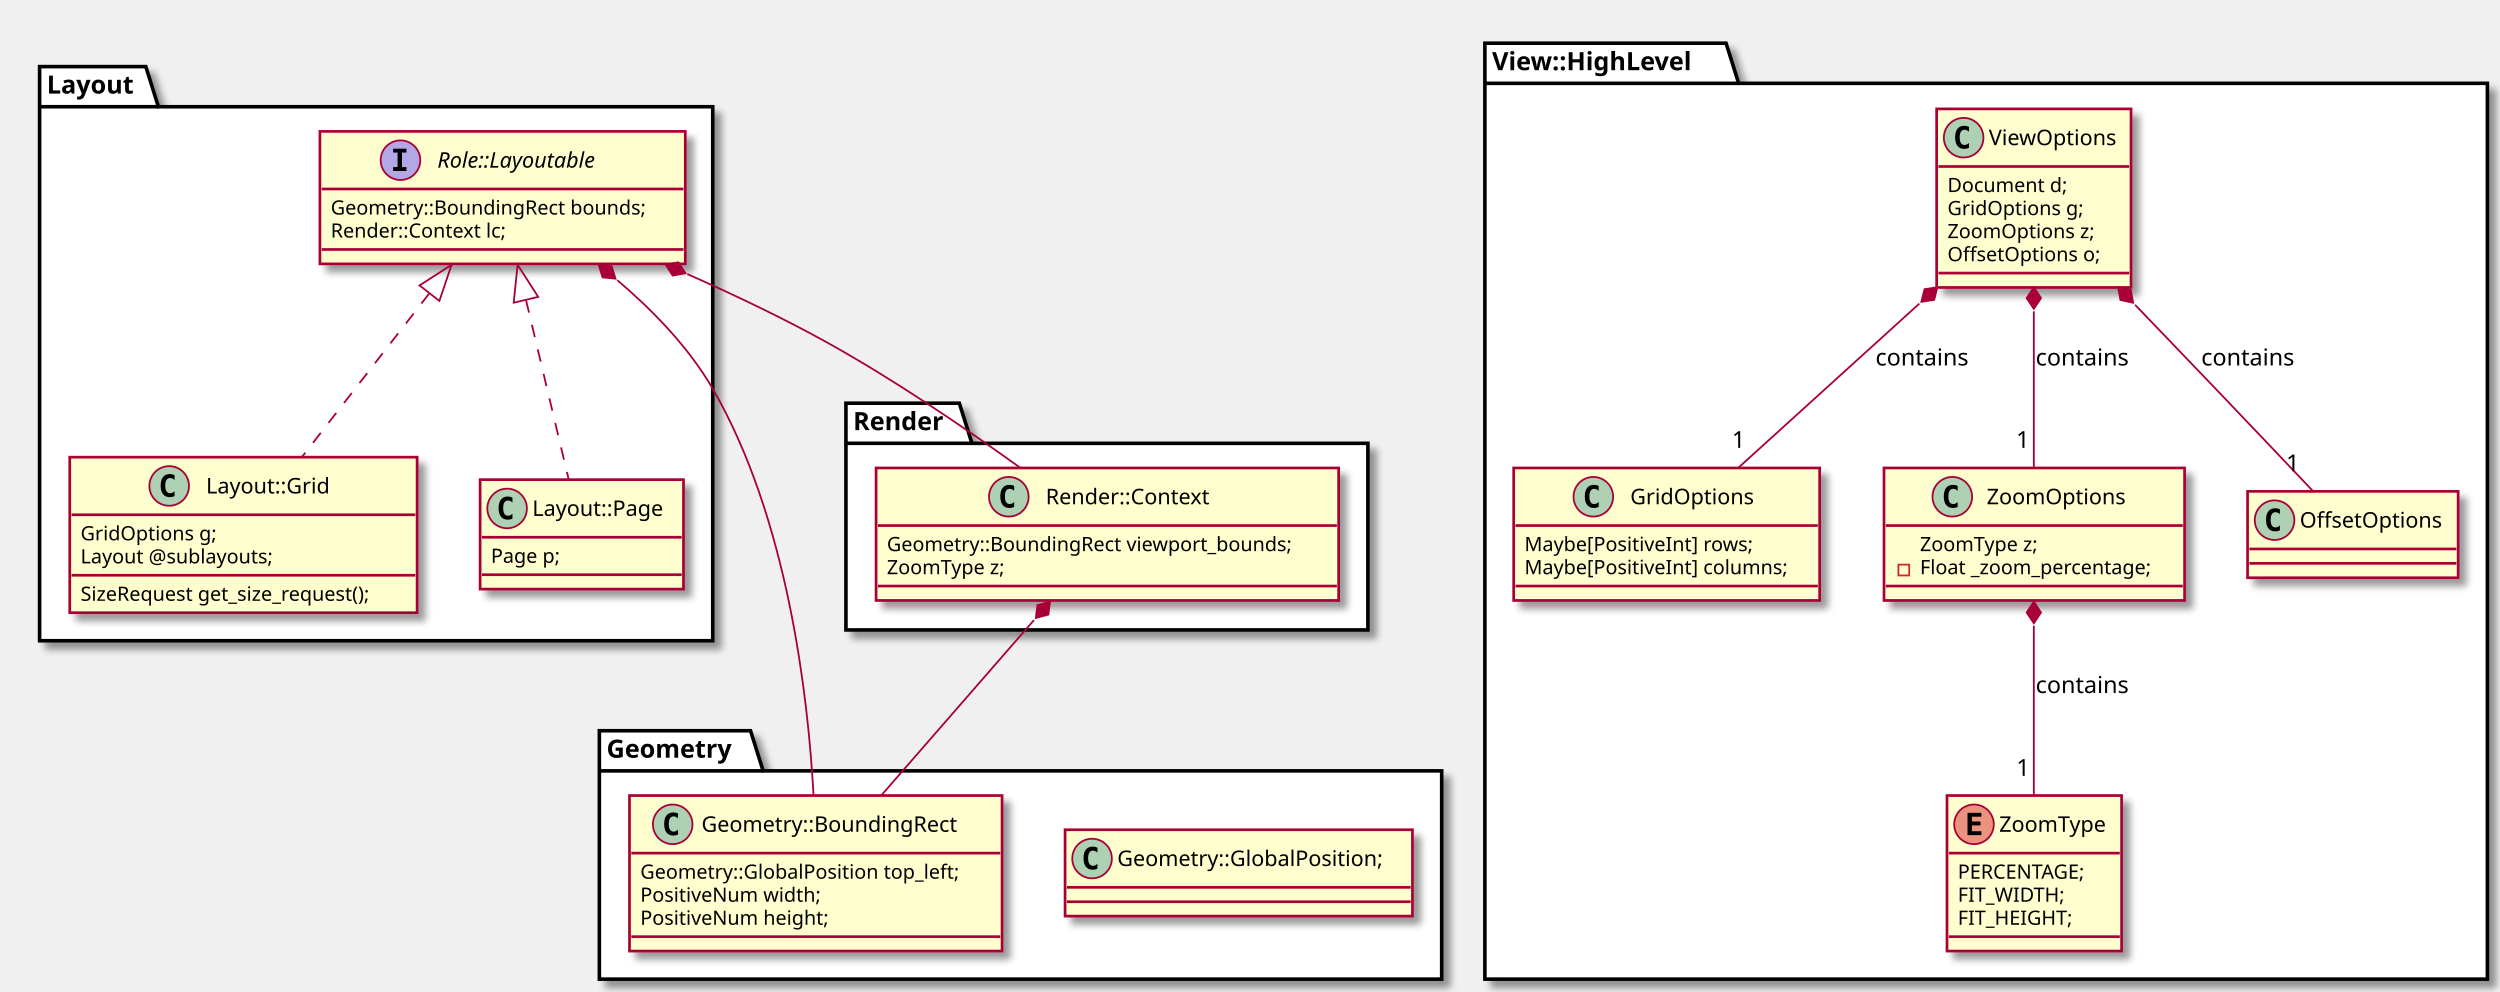
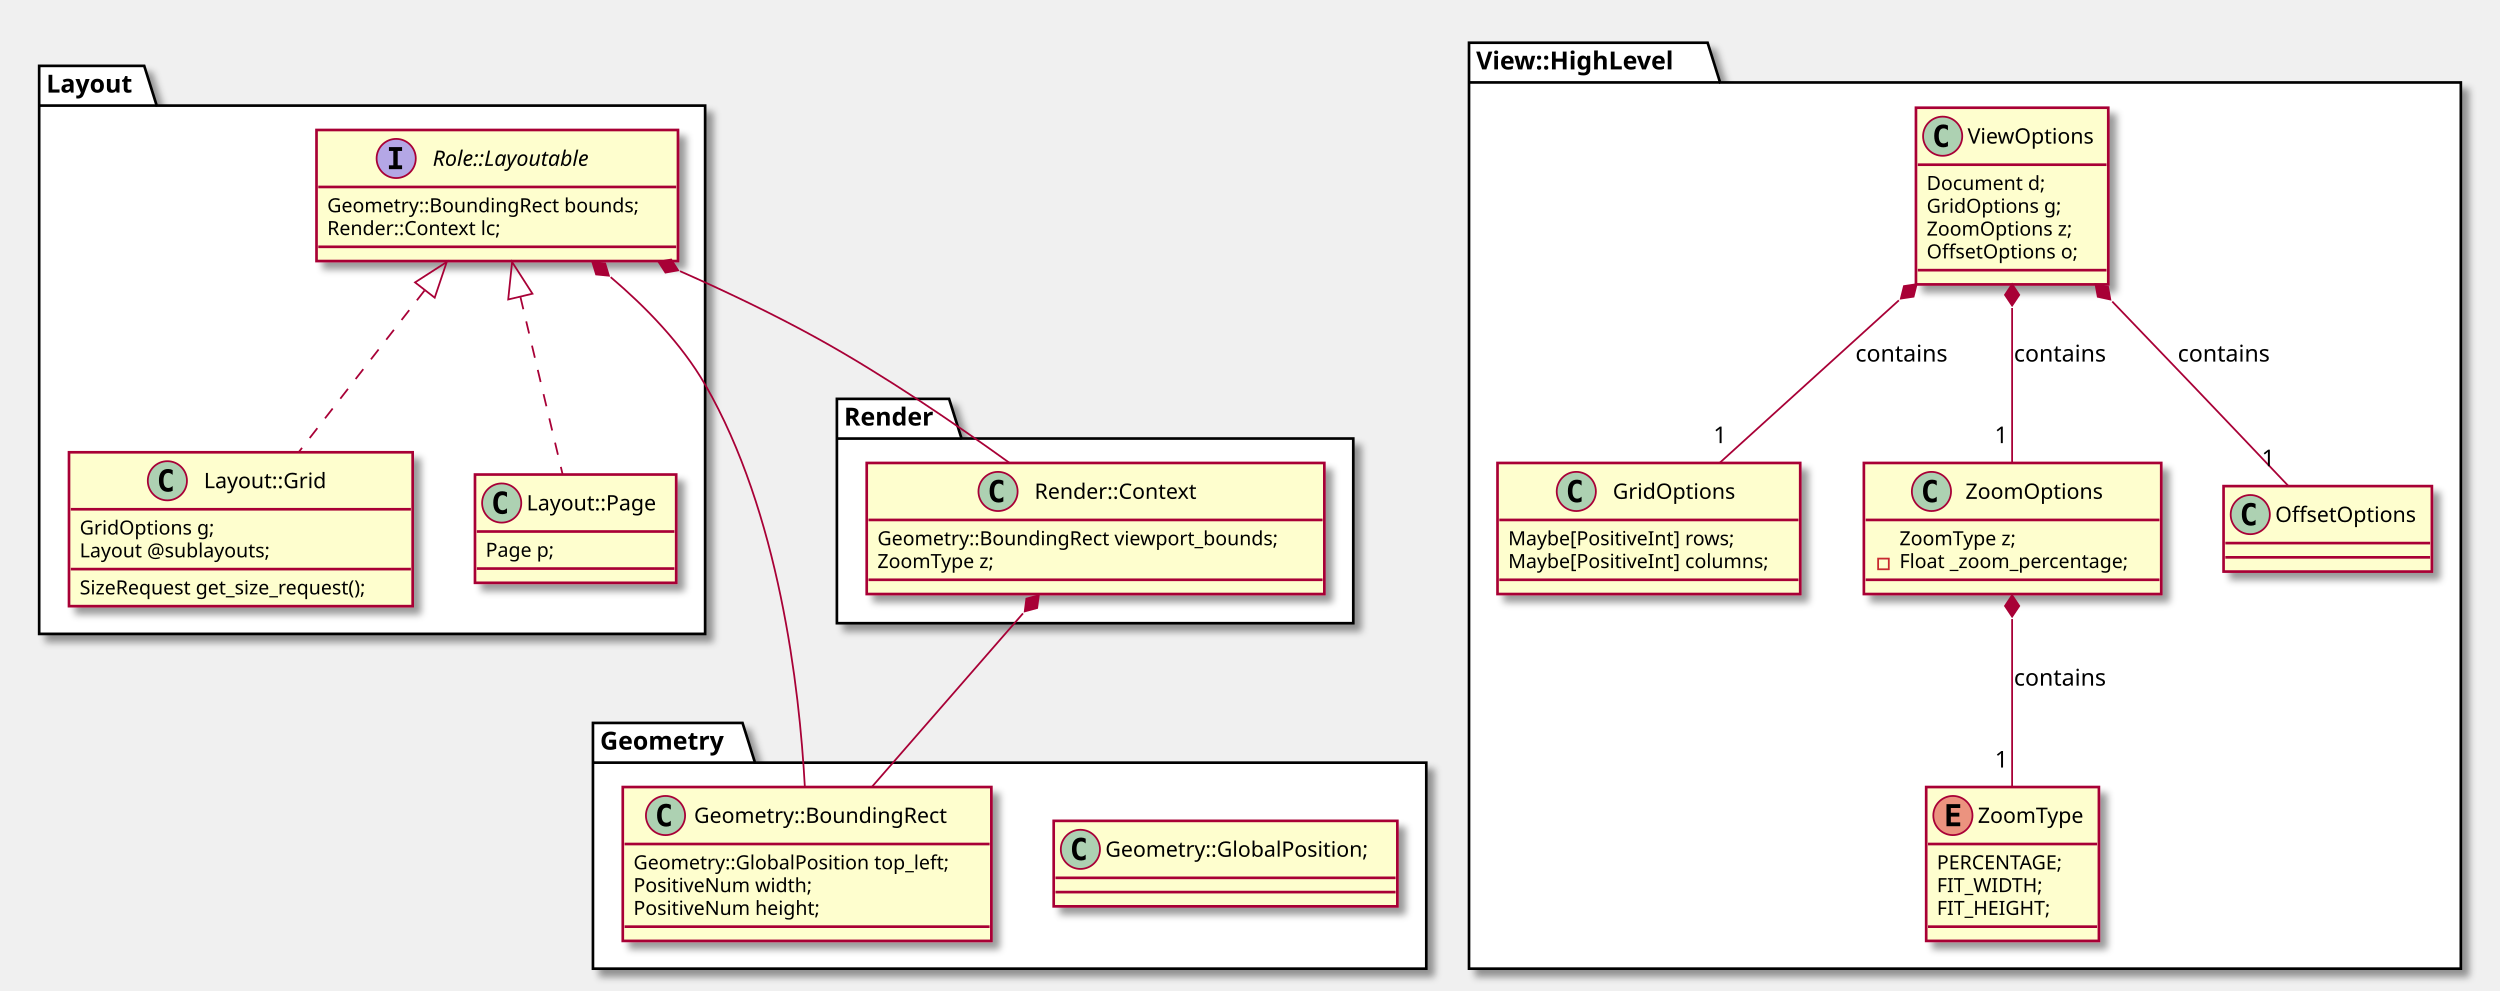
- <svg xmlns="http://www.w3.org/2000/svg" contentScriptType="application/ecmascript" contentStyleType="text/css" height="551px" preserveAspectRatio="none" style="width:1389px;height:551px;" version="1.1" viewBox="0 0 1389 551" width="1389px" zoomAndPan="magnify">
+ <svg xmlns="http://www.w3.org/2000/svg" contentScriptType="application/ecmascript" contentStyleType="text/css" height="556px" preserveAspectRatio="none" style="width:1404px;height:556px;" version="1.1" viewBox="0 0 1404 556" width="1404px" zoomAndPan="magnify">
  <defs>
-     <filter height="300%" id="fsndbobs0ji8c" width="300%" x="-1" y="-1">
+     <filter height="300%" id="favylu7yh462s" width="300%" x="-1" y="-1">
      <feGaussianBlur result="blurOut" stdDeviation="2.0" />
      <feColorMatrix in="blurOut" result="blurOut2" type="matrix" values="0 0 0 0 0 0 0 0 0 0 0 0 0 0 0 0 0 0 .4 0" />
      <feOffset dx="4.0" dy="4.0" in="blurOut2" result="blurOut3" />
      <feBlend in="SourceGraphic" in2="blurOut3" mode="normal" />
    </filter>
  </defs>
  <g>
-     <polygon fill="#FFFFFF" filter="url(#fsndbobs0ji8c)" points="333,406,417,406,424,428.297,801,428.297,801,544,333,544,333,406" style="stroke: #000000; stroke-width: 2.0;" />
-     <line style="stroke: #000000; stroke-width: 2.0;" x1="333" x2="424" y1="428.297" y2="428.297" />
+     <polygon fill="#FFFFFF" filter="url(#favylu7yh462s)" points="333,406,417,406,424,428.297,801,428.297,801,544,333,544,333,406" style="stroke: #000000; stroke-width: 1.5;" />
+     <line style="stroke: #000000; stroke-width: 1.5;" x1="333" x2="424" y1="428.297" y2="428.297" />
    <text fill="#000000" font-family="sans-serif" font-size="14" font-weight="bold" lengthAdjust="spacingAndGlyphs" textLength="78" x="337" y="420.995">Geometry</text>
-     <polygon fill="#FFFFFF" filter="url(#fsndbobs0ji8c)" points="470,224,533,224,540,246.297,760,246.297,760,350,470,350,470,224" style="stroke: #000000; stroke-width: 2.0;" />
-     <line style="stroke: #000000; stroke-width: 2.0;" x1="470" x2="540" y1="246.297" y2="246.297" />
+     <polygon fill="#FFFFFF" filter="url(#favylu7yh462s)" points="470,224,533,224,540,246.297,760,246.297,760,350,470,350,470,224" style="stroke: #000000; stroke-width: 1.5;" />
+     <line style="stroke: #000000; stroke-width: 1.5;" x1="470" x2="540" y1="246.297" y2="246.297" />
    <text fill="#000000" font-family="sans-serif" font-size="14" font-weight="bold" lengthAdjust="spacingAndGlyphs" textLength="57" x="474" y="238.995">Render</text>
-     <polygon fill="#FFFFFF" filter="url(#fsndbobs0ji8c)" points="22,37,81,37,88,59.297,396,59.297,396,356,22,356,22,37" style="stroke: #000000; stroke-width: 2.0;" />
-     <line style="stroke: #000000; stroke-width: 2.0;" x1="22" x2="88" y1="59.297" y2="59.297" />
+     <polygon fill="#FFFFFF" filter="url(#favylu7yh462s)" points="22,37,81,37,88,59.297,396,59.297,396,356,22,356,22,37" style="stroke: #000000; stroke-width: 1.5;" />
+     <line style="stroke: #000000; stroke-width: 1.5;" x1="22" x2="88" y1="59.297" y2="59.297" />
    <text fill="#000000" font-family="sans-serif" font-size="14" font-weight="bold" lengthAdjust="spacingAndGlyphs" textLength="53" x="26" y="51.995">Layout</text>
-     <polygon fill="#FFFFFF" filter="url(#fsndbobs0ji8c)" points="825,24,959,24,966,46.297,1382,46.297,1382,544,825,544,825,24" style="stroke: #000000; stroke-width: 2.0;" />
-     <line style="stroke: #000000; stroke-width: 2.0;" x1="825" x2="966" y1="46.297" y2="46.297" />
+     <polygon fill="#FFFFFF" filter="url(#favylu7yh462s)" points="825,24,959,24,966,46.297,1382,46.297,1382,544,825,544,825,24" style="stroke: #000000; stroke-width: 1.5;" />
+     <line style="stroke: #000000; stroke-width: 1.5;" x1="825" x2="966" y1="46.297" y2="46.297" />
    <text fill="#000000" font-family="sans-serif" font-size="14" font-weight="bold" lengthAdjust="spacingAndGlyphs" textLength="128" x="829" y="38.995">View::HighLevel</text>
-     <rect fill="#FEFECE" filter="url(#fsndbobs0ji8c)" height="48" id="Geometry::GlobalPosition;" style="stroke: #A80036; stroke-width: 1.5;" width="193" x="591.75" y="461" />
+     <rect fill="#FEFECE" filter="url(#favylu7yh462s)" height="48" id="Geometry::GlobalPosition;" style="stroke: #A80036; stroke-width: 1.5;" width="193" x="591.75" y="461" />
    <ellipse cx="606.75" cy="477" fill="#ADD1B2" rx="11" ry="11" style="stroke: #A80036; stroke-width: 1.0;" />
    <path d="M609.719,482.641 Q609.141,482.938 608.5,483.086 Q607.859,483.234 607.156,483.234 Q604.656,483.234 603.336,481.586 Q602.016,479.938 602.016,476.812 Q602.016,473.688 603.336,472.031 Q604.656,470.375 607.156,470.375 Q607.859,470.375 608.508,470.531 Q609.156,470.688 609.719,470.984 L609.719,473.703 Q609.094,473.125 608.5,472.852 Q607.906,472.578 607.281,472.578 Q605.938,472.578 605.25,473.648 Q604.562,474.719 604.562,476.812 Q604.562,478.906 605.25,479.977 Q605.938,481.047 607.281,481.047 Q607.906,481.047 608.5,480.773 Q609.094,480.5 609.719,479.922 L609.719,482.641 Z " />
    <text fill="#000000" font-family="sans-serif" font-size="12" lengthAdjust="spacingAndGlyphs" textLength="161" x="620.75" y="481.154">Geometry::GlobalPosition;</text>
    <line style="stroke: #A80036; stroke-width: 1.5;" x1="592.75" x2="783.75" y1="493" y2="493" />
    <line style="stroke: #A80036; stroke-width: 1.5;" x1="592.75" x2="783.75" y1="501" y2="501" />
-     <rect fill="#FEFECE" filter="url(#fsndbobs0ji8c)" height="86.414" id="Geometry::BoundingRect" style="stroke: #A80036; stroke-width: 1.5;" width="207" x="349.75" y="442" />
+     <rect fill="#FEFECE" filter="url(#favylu7yh462s)" height="86.414" id="Geometry::BoundingRect" style="stroke: #A80036; stroke-width: 1.5;" width="207" x="349.75" y="442" />
    <ellipse cx="373.75" cy="458" fill="#ADD1B2" rx="11" ry="11" style="stroke: #A80036; stroke-width: 1.0;" />
    <path d="M376.719,463.641 Q376.141,463.938 375.5,464.086 Q374.859,464.234 374.156,464.234 Q371.656,464.234 370.336,462.586 Q369.016,460.938 369.016,457.812 Q369.016,454.688 370.336,453.031 Q371.656,451.375 374.156,451.375 Q374.859,451.375 375.508,451.531 Q376.156,451.688 376.719,451.984 L376.719,454.703 Q376.094,454.125 375.5,453.852 Q374.906,453.578 374.281,453.578 Q372.938,453.578 372.25,454.648 Q371.562,455.719 371.562,457.812 Q371.562,459.906 372.25,460.977 Q372.938,462.047 374.281,462.047 Q374.906,462.047 375.5,461.773 Q376.094,461.5 376.719,460.922 L376.719,463.641 Z " />
    <text fill="#000000" font-family="sans-serif" font-size="12" lengthAdjust="spacingAndGlyphs" textLength="155" x="389.75" y="462.154">Geometry::BoundingRect</text>
    <line style="stroke: #A80036; stroke-width: 1.5;" x1="350.75" x2="555.75" y1="474" y2="474" />
    <text fill="#000000" font-family="sans-serif" font-size="11" lengthAdjust="spacingAndGlyphs" textLength="195" x="355.75" y="488.21">Geometry::GlobalPosition top_left;</text>
    <text fill="#000000" font-family="sans-serif" font-size="11" lengthAdjust="spacingAndGlyphs" textLength="108" x="355.75" y="501.015">PositiveNum width;</text>
    <text fill="#000000" font-family="sans-serif" font-size="11" lengthAdjust="spacingAndGlyphs" textLength="113" x="355.75" y="513.82">PositiveNum height;</text>
    <line style="stroke: #A80036; stroke-width: 1.5;" x1="350.75" x2="555.75" y1="520.414" y2="520.414" />
-     <rect fill="#FEFECE" filter="url(#fsndbobs0ji8c)" height="73.609" id="Render::Context" style="stroke: #A80036; stroke-width: 1.5;" width="257" x="486.75" y="260" />
+     <rect fill="#FEFECE" filter="url(#favylu7yh462s)" height="73.609" id="Render::Context" style="stroke: #A80036; stroke-width: 1.5;" width="257" x="486.75" y="260" />
    <ellipse cx="560.5" cy="276" fill="#ADD1B2" rx="11" ry="11" style="stroke: #A80036; stroke-width: 1.0;" />
    <path d="M563.469,281.641 Q562.891,281.938 562.25,282.086 Q561.609,282.234 560.906,282.234 Q558.406,282.234 557.086,280.586 Q555.766,278.938 555.766,275.812 Q555.766,272.688 557.086,271.031 Q558.406,269.375 560.906,269.375 Q561.609,269.375 562.258,269.531 Q562.906,269.688 563.469,269.984 L563.469,272.703 Q562.844,272.125 562.25,271.852 Q561.656,271.578 561.031,271.578 Q559.688,271.578 559,272.648 Q558.312,273.719 558.312,275.812 Q558.312,277.906 559,278.977 Q559.688,280.047 561.031,280.047 Q561.656,280.047 562.25,279.773 Q562.844,279.5 563.469,278.922 L563.469,281.641 Z " />
    <text fill="#000000" font-family="sans-serif" font-size="12" lengthAdjust="spacingAndGlyphs" textLength="101" x="581" y="280.154">Render::Context</text>
    <line style="stroke: #A80036; stroke-width: 1.5;" x1="487.75" x2="742.75" y1="292" y2="292" />
    <text fill="#000000" font-family="sans-serif" font-size="11" lengthAdjust="spacingAndGlyphs" textLength="245" x="492.75" y="306.21">Geometry::BoundingRect viewport_bounds;</text>
    <text fill="#000000" font-family="sans-serif" font-size="11" lengthAdjust="spacingAndGlyphs" textLength="74" x="492.75" y="319.015">ZoomType z;</text>
    <line style="stroke: #A80036; stroke-width: 1.5;" x1="487.75" x2="742.75" y1="325.609" y2="325.609" />
-     <rect fill="#FEFECE" filter="url(#fsndbobs0ji8c)" height="73.609" id="Role::Layoutable" style="stroke: #A80036; stroke-width: 1.5;" width="203" x="177.75" y="73" />
+     <rect fill="#FEFECE" filter="url(#favylu7yh462s)" height="73.609" id="Role::Layoutable" style="stroke: #A80036; stroke-width: 1.5;" width="203" x="177.75" y="73" />
    <ellipse cx="222.5" cy="89" fill="#B4A7E5" rx="11" ry="11" style="stroke: #A80036; stroke-width: 1.0;" />
    <path d="M218.422,84.766 L218.422,82.609 L225.812,82.609 L225.812,84.766 L223.344,84.766 L223.344,92.844 L225.812,92.844 L225.812,95 L218.422,95 L218.422,92.844 L220.891,92.844 L220.891,84.766 L218.422,84.766 Z " />
    <text fill="#000000" font-family="sans-serif" font-size="12" font-style="italic" lengthAdjust="spacingAndGlyphs" textLength="105" x="243" y="93.154">Role::Layoutable</text>
    <line style="stroke: #A80036; stroke-width: 1.5;" x1="178.75" x2="379.75" y1="105" y2="105" />
    <text fill="#000000" font-family="sans-serif" font-size="11" lengthAdjust="spacingAndGlyphs" textLength="191" x="183.75" y="119.21">Geometry::BoundingRect bounds;</text>
    <text fill="#000000" font-family="sans-serif" font-size="11" lengthAdjust="spacingAndGlyphs" textLength="108" x="183.75" y="132.015">Render::Context lc;</text>
    <line style="stroke: #A80036; stroke-width: 1.5;" x1="178.75" x2="379.75" y1="138.609" y2="138.609" />
-     <rect fill="#FEFECE" filter="url(#fsndbobs0ji8c)" height="86.414" id="Layout::Grid" style="stroke: #A80036; stroke-width: 1.5;" width="193" x="38.75" y="254" />
+     <rect fill="#FEFECE" filter="url(#favylu7yh462s)" height="86.414" id="Layout::Grid" style="stroke: #A80036; stroke-width: 1.5;" width="193" x="38.75" y="254" />
    <ellipse cx="94" cy="270" fill="#ADD1B2" rx="11" ry="11" style="stroke: #A80036; stroke-width: 1.0;" />
    <path d="M96.969,275.641 Q96.391,275.938 95.75,276.086 Q95.109,276.234 94.406,276.234 Q91.906,276.234 90.586,274.586 Q89.266,272.938 89.266,269.812 Q89.266,266.688 90.586,265.031 Q91.906,263.375 94.406,263.375 Q95.109,263.375 95.758,263.531 Q96.406,263.688 96.969,263.984 L96.969,266.703 Q96.344,266.125 95.75,265.852 Q95.156,265.578 94.531,265.578 Q93.188,265.578 92.5,266.648 Q91.812,267.719 91.812,269.812 Q91.812,271.906 92.5,272.977 Q93.188,274.047 94.531,274.047 Q95.156,274.047 95.75,273.773 Q96.344,273.5 96.969,272.922 L96.969,275.641 Z " />
    <text fill="#000000" font-family="sans-serif" font-size="12" lengthAdjust="spacingAndGlyphs" textLength="74" x="114.5" y="274.154">Layout::Grid</text>
    <line style="stroke: #A80036; stroke-width: 1.5;" x1="39.75" x2="230.75" y1="286" y2="286" />
    <text fill="#000000" font-family="sans-serif" font-size="11" lengthAdjust="spacingAndGlyphs" textLength="83" x="44.75" y="300.21">GridOptions g;</text>
    <text fill="#000000" font-family="sans-serif" font-size="11" lengthAdjust="spacingAndGlyphs" textLength="119" x="44.75" y="313.015">Layout @sublayouts;</text>
    <line style="stroke: #A80036; stroke-width: 1.5;" x1="39.75" x2="230.75" y1="319.609" y2="319.609" />
    <text fill="#000000" font-family="sans-serif" font-size="11" lengthAdjust="spacingAndGlyphs" textLength="181" x="44.75" y="333.82">SizeRequest get_size_request();</text>
-     <rect fill="#FEFECE" filter="url(#fsndbobs0ji8c)" height="60.805" id="Layout::Page" style="stroke: #A80036; stroke-width: 1.5;" width="113" x="266.75" y="266.5" />
+     <rect fill="#FEFECE" filter="url(#favylu7yh462s)" height="60.805" id="Layout::Page" style="stroke: #A80036; stroke-width: 1.5;" width="113" x="266.75" y="266.5" />
    <ellipse cx="281.75" cy="282.5" fill="#ADD1B2" rx="11" ry="11" style="stroke: #A80036; stroke-width: 1.0;" />
    <path d="M284.719,288.141 Q284.141,288.438 283.5,288.586 Q282.859,288.734 282.156,288.734 Q279.656,288.734 278.336,287.086 Q277.016,285.438 277.016,282.312 Q277.016,279.188 278.336,277.531 Q279.656,275.875 282.156,275.875 Q282.859,275.875 283.508,276.031 Q284.156,276.188 284.719,276.484 L284.719,279.203 Q284.094,278.625 283.5,278.352 Q282.906,278.078 282.281,278.078 Q280.938,278.078 280.25,279.148 Q279.562,280.219 279.562,282.312 Q279.562,284.406 280.25,285.477 Q280.938,286.547 282.281,286.547 Q282.906,286.547 283.5,286.273 Q284.094,286 284.719,285.422 L284.719,288.141 Z " />
    <text fill="#000000" font-family="sans-serif" font-size="12" lengthAdjust="spacingAndGlyphs" textLength="81" x="295.75" y="286.654">Layout::Page</text>
    <line style="stroke: #A80036; stroke-width: 1.5;" x1="267.75" x2="378.75" y1="298.5" y2="298.5" />
    <text fill="#000000" font-family="sans-serif" font-size="11" lengthAdjust="spacingAndGlyphs" textLength="43" x="272.75" y="312.71">Page p;</text>
    <line style="stroke: #A80036; stroke-width: 1.5;" x1="267.75" x2="378.75" y1="319.305" y2="319.305" />
-     <rect fill="#FEFECE" filter="url(#fsndbobs0ji8c)" height="99.219" id="ViewOptions" style="stroke: #A80036; stroke-width: 1.5;" width="108" x="1076" y="60.5" />
+     <rect fill="#FEFECE" filter="url(#favylu7yh462s)" height="99.219" id="ViewOptions" style="stroke: #A80036; stroke-width: 1.5;" width="108" x="1076" y="60.5" />
    <ellipse cx="1091" cy="76.5" fill="#ADD1B2" rx="11" ry="11" style="stroke: #A80036; stroke-width: 1.0;" />
    <path d="M1093.969,82.141 Q1093.391,82.438 1092.75,82.586 Q1092.109,82.734 1091.406,82.734 Q1088.906,82.734 1087.586,81.086 Q1086.266,79.438 1086.266,76.312 Q1086.266,73.188 1087.586,71.531 Q1088.906,69.875 1091.406,69.875 Q1092.109,69.875 1092.758,70.031 Q1093.406,70.188 1093.969,70.484 L1093.969,73.203 Q1093.344,72.625 1092.75,72.352 Q1092.156,72.078 1091.531,72.078 Q1090.188,72.078 1089.5,73.148 Q1088.812,74.219 1088.812,76.312 Q1088.812,78.406 1089.5,79.477 Q1090.188,80.547 1091.531,80.547 Q1092.156,80.547 1092.75,80.273 Q1093.344,80 1093.969,79.422 L1093.969,82.141 Z " />
    <text fill="#000000" font-family="sans-serif" font-size="12" lengthAdjust="spacingAndGlyphs" textLength="76" x="1105" y="80.654">ViewOptions</text>
    <line style="stroke: #A80036; stroke-width: 1.5;" x1="1077" x2="1183" y1="92.5" y2="92.5" />
    <text fill="#000000" font-family="sans-serif" font-size="11" lengthAdjust="spacingAndGlyphs" textLength="72" x="1082" y="106.71">Document d;</text>
    <text fill="#000000" font-family="sans-serif" font-size="11" lengthAdjust="spacingAndGlyphs" textLength="83" x="1082" y="119.515">GridOptions g;</text>
    <text fill="#000000" font-family="sans-serif" font-size="11" lengthAdjust="spacingAndGlyphs" textLength="91" x="1082" y="132.32">ZoomOptions z;</text>
    <text fill="#000000" font-family="sans-serif" font-size="11" lengthAdjust="spacingAndGlyphs" textLength="94" x="1082" y="145.125">OffsetOptions o;</text>
    <line style="stroke: #A80036; stroke-width: 1.5;" x1="1077" x2="1183" y1="151.719" y2="151.719" />
-     <rect fill="#FEFECE" filter="url(#fsndbobs0ji8c)" height="73.609" id="GridOptions" style="stroke: #A80036; stroke-width: 1.5;" width="170" x="841" y="260" />
+     <rect fill="#FEFECE" filter="url(#favylu7yh462s)" height="73.609" id="GridOptions" style="stroke: #A80036; stroke-width: 1.5;" width="170" x="841" y="260" />
    <ellipse cx="885.25" cy="276" fill="#ADD1B2" rx="11" ry="11" style="stroke: #A80036; stroke-width: 1.0;" />
    <path d="M888.219,281.641 Q887.641,281.938 887,282.086 Q886.359,282.234 885.656,282.234 Q883.156,282.234 881.836,280.586 Q880.516,278.938 880.516,275.812 Q880.516,272.688 881.836,271.031 Q883.156,269.375 885.656,269.375 Q886.359,269.375 887.008,269.531 Q887.656,269.688 888.219,269.984 L888.219,272.703 Q887.594,272.125 887,271.852 Q886.406,271.578 885.781,271.578 Q884.438,271.578 883.75,272.648 Q883.062,273.719 883.062,275.812 Q883.062,277.906 883.75,278.977 Q884.438,280.047 885.781,280.047 Q886.406,280.047 887,279.773 Q887.594,279.5 888.219,278.922 L888.219,281.641 Z " />
    <text fill="#000000" font-family="sans-serif" font-size="12" lengthAdjust="spacingAndGlyphs" textLength="73" x="905.75" y="280.154">GridOptions</text>
    <line style="stroke: #A80036; stroke-width: 1.5;" x1="842" x2="1010" y1="292" y2="292" />
    <text fill="#000000" font-family="sans-serif" font-size="11" lengthAdjust="spacingAndGlyphs" textLength="138" x="847" y="306.21">Maybe[PositiveInt] rows;</text>
    <text fill="#000000" font-family="sans-serif" font-size="11" lengthAdjust="spacingAndGlyphs" textLength="158" x="847" y="319.015">Maybe[PositiveInt] columns;</text>
    <line style="stroke: #A80036; stroke-width: 1.5;" x1="842" x2="1010" y1="325.609" y2="325.609" />
-     <rect fill="#FEFECE" filter="url(#fsndbobs0ji8c)" height="73.609" id="ZoomOptions" style="stroke: #A80036; stroke-width: 1.5;" width="167" x="1046.75" y="260" />
+     <rect fill="#FEFECE" filter="url(#favylu7yh462s)" height="73.609" id="ZoomOptions" style="stroke: #A80036; stroke-width: 1.5;" width="167" x="1046.75" y="260" />
    <ellipse cx="1084.7" cy="276" fill="#ADD1B2" rx="11" ry="11" style="stroke: #A80036; stroke-width: 1.0;" />
    <path d="M1087.669,281.641 Q1087.091,281.938 1086.45,282.086 Q1085.809,282.234 1085.106,282.234 Q1082.606,282.234 1081.286,280.586 Q1079.966,278.938 1079.966,275.812 Q1079.966,272.688 1081.286,271.031 Q1082.606,269.375 1085.106,269.375 Q1085.809,269.375 1086.458,269.531 Q1087.106,269.688 1087.669,269.984 L1087.669,272.703 Q1087.044,272.125 1086.45,271.852 Q1085.856,271.578 1085.231,271.578 Q1083.888,271.578 1083.2,272.648 Q1082.513,273.719 1082.513,275.812 Q1082.513,277.906 1083.2,278.977 Q1083.888,280.047 1085.231,280.047 Q1085.856,280.047 1086.45,279.773 Q1087.044,279.5 1087.669,278.922 L1087.669,281.641 Z " />
    <text fill="#000000" font-family="sans-serif" font-size="12" lengthAdjust="spacingAndGlyphs" textLength="84" x="1103.8" y="280.154">ZoomOptions</text>
    <line style="stroke: #A80036; stroke-width: 1.5;" x1="1047.75" x2="1212.75" y1="292" y2="292" />
    <text fill="#000000" font-family="sans-serif" font-size="11" lengthAdjust="spacingAndGlyphs" textLength="74" x="1066.75" y="306.21">ZoomType z;</text>
    <rect fill="none" height="6" style="stroke: #C82930; stroke-width: 1.0;" width="6" x="1054.75" y="313.707" />
    <text fill="#000000" font-family="sans-serif" font-size="11" lengthAdjust="spacingAndGlyphs" textLength="141" x="1066.75" y="319.015">Float _zoom_percentage;</text>
    <line style="stroke: #A80036; stroke-width: 1.5;" x1="1047.75" x2="1212.75" y1="325.609" y2="325.609" />
-     <rect fill="#FEFECE" filter="url(#fsndbobs0ji8c)" height="48" id="OffsetOptions" style="stroke: #A80036; stroke-width: 1.5;" width="117" x="1248.75" y="273" />
+     <rect fill="#FEFECE" filter="url(#favylu7yh462s)" height="48" id="OffsetOptions" style="stroke: #A80036; stroke-width: 1.5;" width="117" x="1248.75" y="273" />
    <ellipse cx="1263.75" cy="289" fill="#ADD1B2" rx="11" ry="11" style="stroke: #A80036; stroke-width: 1.0;" />
    <path d="M1266.719,294.641 Q1266.141,294.938 1265.5,295.086 Q1264.859,295.234 1264.156,295.234 Q1261.656,295.234 1260.336,293.586 Q1259.016,291.938 1259.016,288.812 Q1259.016,285.688 1260.336,284.031 Q1261.656,282.375 1264.156,282.375 Q1264.859,282.375 1265.508,282.531 Q1266.156,282.688 1266.719,282.984 L1266.719,285.703 Q1266.094,285.125 1265.5,284.852 Q1264.906,284.578 1264.281,284.578 Q1262.938,284.578 1262.25,285.648 Q1261.562,286.719 1261.562,288.812 Q1261.562,290.906 1262.25,291.977 Q1262.938,293.047 1264.281,293.047 Q1264.906,293.047 1265.5,292.773 Q1266.094,292.5 1266.719,291.922 L1266.719,294.641 Z " />
    <text fill="#000000" font-family="sans-serif" font-size="12" lengthAdjust="spacingAndGlyphs" textLength="85" x="1277.75" y="293.154">OffsetOptions</text>
    <line style="stroke: #A80036; stroke-width: 1.5;" x1="1249.75" x2="1364.75" y1="305" y2="305" />
    <line style="stroke: #A80036; stroke-width: 1.5;" x1="1249.75" x2="1364.75" y1="313" y2="313" />
-     <rect fill="#FEFECE" filter="url(#fsndbobs0ji8c)" height="86.414" id="ZoomType" style="stroke: #A80036; stroke-width: 1.5;" width="97" x="1081.75" y="442" />
+     <rect fill="#FEFECE" filter="url(#favylu7yh462s)" height="86.414" id="ZoomType" style="stroke: #A80036; stroke-width: 1.5;" width="97" x="1081.75" y="442" />
    <ellipse cx="1096.75" cy="458" fill="#EB937F" rx="11" ry="11" style="stroke: #A80036; stroke-width: 1.0;" />
    <path d="M1100.859,464 L1093.141,464 L1093.141,451.609 L1100.859,451.609 L1100.859,453.766 L1095.594,453.766 L1095.594,456.438 L1100.359,456.438 L1100.359,458.594 L1095.594,458.594 L1095.594,461.844 L1100.859,461.844 L1100.859,464 Z " />
    <text fill="#000000" font-family="sans-serif" font-size="12" lengthAdjust="spacingAndGlyphs" textLength="65" x="1110.75" y="462.154">ZoomType</text>
    <line style="stroke: #A80036; stroke-width: 1.5;" x1="1082.75" x2="1177.75" y1="474" y2="474" />
    <text fill="#000000" font-family="sans-serif" font-size="11" lengthAdjust="spacingAndGlyphs" textLength="78" x="1087.75" y="488.21">PERCENTAGE;</text>
    <text fill="#000000" font-family="sans-serif" font-size="11" lengthAdjust="spacingAndGlyphs" textLength="61" x="1087.75" y="501.015">FIT_WIDTH;</text>
    <text fill="#000000" font-family="sans-serif" font-size="11" lengthAdjust="spacingAndGlyphs" textLength="68" x="1087.75" y="513.82">FIT_HEIGHT;</text>
    <line style="stroke: #A80036; stroke-width: 1.5;" x1="1082.75" x2="1177.75" y1="520.414" y2="520.414" />
    <path d="M574.507,344.492 C548.461,374.397 514.89,412.942 489.637,441.935 " fill="none" id="Render::Context-Geometry::BoundingRect" style="stroke: #A80036; stroke-width: 1.0;" />
    <polygon fill="#A80036" points="583.38,334.304,576.423,336.201,575.498,343.353,582.455,341.456,583.38,334.304" style="stroke: #A80036; stroke-width: 1.0;" />
    <path d="M381.884,152.28 C407.522,163.616 434.637,176.525 459,190 C496.679,210.84 536.811,238.239 566.934,259.96 " fill="none" id="Role::Layoutable-Render::Context" style="stroke: #A80036; stroke-width: 1.0;" />
    <polygon fill="#A80036" points="369.83,147.017,373.728,153.084,380.827,151.82,376.929,145.753,369.83,147.017" style="stroke: #A80036; stroke-width: 1.0;" />
    <path d="M342.946,155.639 C362.702,172.427 382.732,193.066 396,216 C437.567,287.85 448.951,386.27 451.986,441.654 " fill="none" id="Role::Layoutable-Geometry::BoundingRect" style="stroke: #A80036; stroke-width: 1.0;" />
    <polygon fill="#A80036" points="332.678,147.22,334.781,154.118,341.957,154.829,339.854,147.931,332.678,147.22" style="stroke: #A80036; stroke-width: 1.0;" />
    <path d="M238.42,163.134 C216.105,191.803 188.781,226.906 167.824,253.83 " fill="none" id="Role::Layoutable-Layout::Grid" style="stroke: #A80036; stroke-width: 1.0; stroke-dasharray: 7.0,7.0;" />
    <polygon fill="none" points="233.085,158.592,250.894,147.109,244.133,167.191,233.085,158.592" style="stroke: #A80036; stroke-width: 1.0;" />
    <path d="M292.286,166.86 C300.073,199.601 309.597,239.647 315.956,266.383 " fill="none" id="Role::Layoutable-Layout::Page" style="stroke: #A80036; stroke-width: 1.0; stroke-dasharray: 7.0,7.0;" />
    <polygon fill="none" points="285.406,168.186,287.588,147.109,299.026,164.947,285.406,168.186" style="stroke: #A80036; stroke-width: 1.0;" />
    <path d="M1066.4,168.675 C1033.48,198.534 994.297,234.064 965.704,259.994 " fill="none" id="ViewOptions-GridOptions" style="stroke: #A80036; stroke-width: 1.0;" />
    <polygon fill="#A80036" points="1076.4,159.607,1069.269,160.679,1067.515,167.673,1074.646,166.602,1076.4,159.607" style="stroke: #A80036; stroke-width: 1.0;" />
    <text fill="#000000" font-family="sans-serif" font-size="13" lengthAdjust="spacingAndGlyphs" textLength="54" x="1042" y="203.067">contains</text>
    <text fill="#000000" font-family="sans-serif" font-size="13" lengthAdjust="spacingAndGlyphs" textLength="8" x="962.235" y="248.85">1</text>
    <path d="M1130,172.958 C1130,201.882 1130,235.293 1130,259.994 " fill="none" id="ViewOptions-ZoomOptions" style="stroke: #A80036; stroke-width: 1.0;" />
    <polygon fill="#A80036" points="1130,159.607,1126,165.607,1130,171.607,1134,165.607,1130,159.607" style="stroke: #A80036; stroke-width: 1.0;" />
    <text fill="#000000" font-family="sans-serif" font-size="13" lengthAdjust="spacingAndGlyphs" textLength="54" x="1131" y="203.067">contains</text>
    <text fill="#000000" font-family="sans-serif" font-size="13" lengthAdjust="spacingAndGlyphs" textLength="8" x="1120.163" y="248.85">1</text>
    <path d="M1186.24,169.336 C1200.83,184.511 1216.52,200.852 1231,216 C1249.27,235.11 1269.93,256.864 1285.09,272.858 " fill="none" id="ViewOptions-OffsetOptions" style="stroke: #A80036; stroke-width: 1.0;" />
    <polygon fill="#A80036" points="1176.83,159.556,1178.107,166.653,1185.149,168.204,1183.872,161.107,1176.83,159.556" style="stroke: #A80036; stroke-width: 1.0;" />
    <text fill="#000000" font-family="sans-serif" font-size="13" lengthAdjust="spacingAndGlyphs" textLength="54" x="1223" y="203.067">contains</text>
    <text fill="#000000" font-family="sans-serif" font-size="13" lengthAdjust="spacingAndGlyphs" textLength="8" x="1270.149" y="261.799">1</text>
    <path d="M1130,347.657 C1130,377.078 1130,413.955 1130,441.935 " fill="none" id="ZoomOptions-ZoomType" style="stroke: #A80036; stroke-width: 1.0;" />
    <polygon fill="#A80036" points="1130,334.304,1126,340.304,1130,346.304,1134,340.304,1130,334.304" style="stroke: #A80036; stroke-width: 1.0;" />
    <text fill="#000000" font-family="sans-serif" font-size="13" lengthAdjust="spacingAndGlyphs" textLength="54" x="1131" y="385.067">contains</text>
    <text fill="#000000" font-family="sans-serif" font-size="13" lengthAdjust="spacingAndGlyphs" textLength="8" x="1120.294" y="431.054">1</text>
  </g>
</svg>
